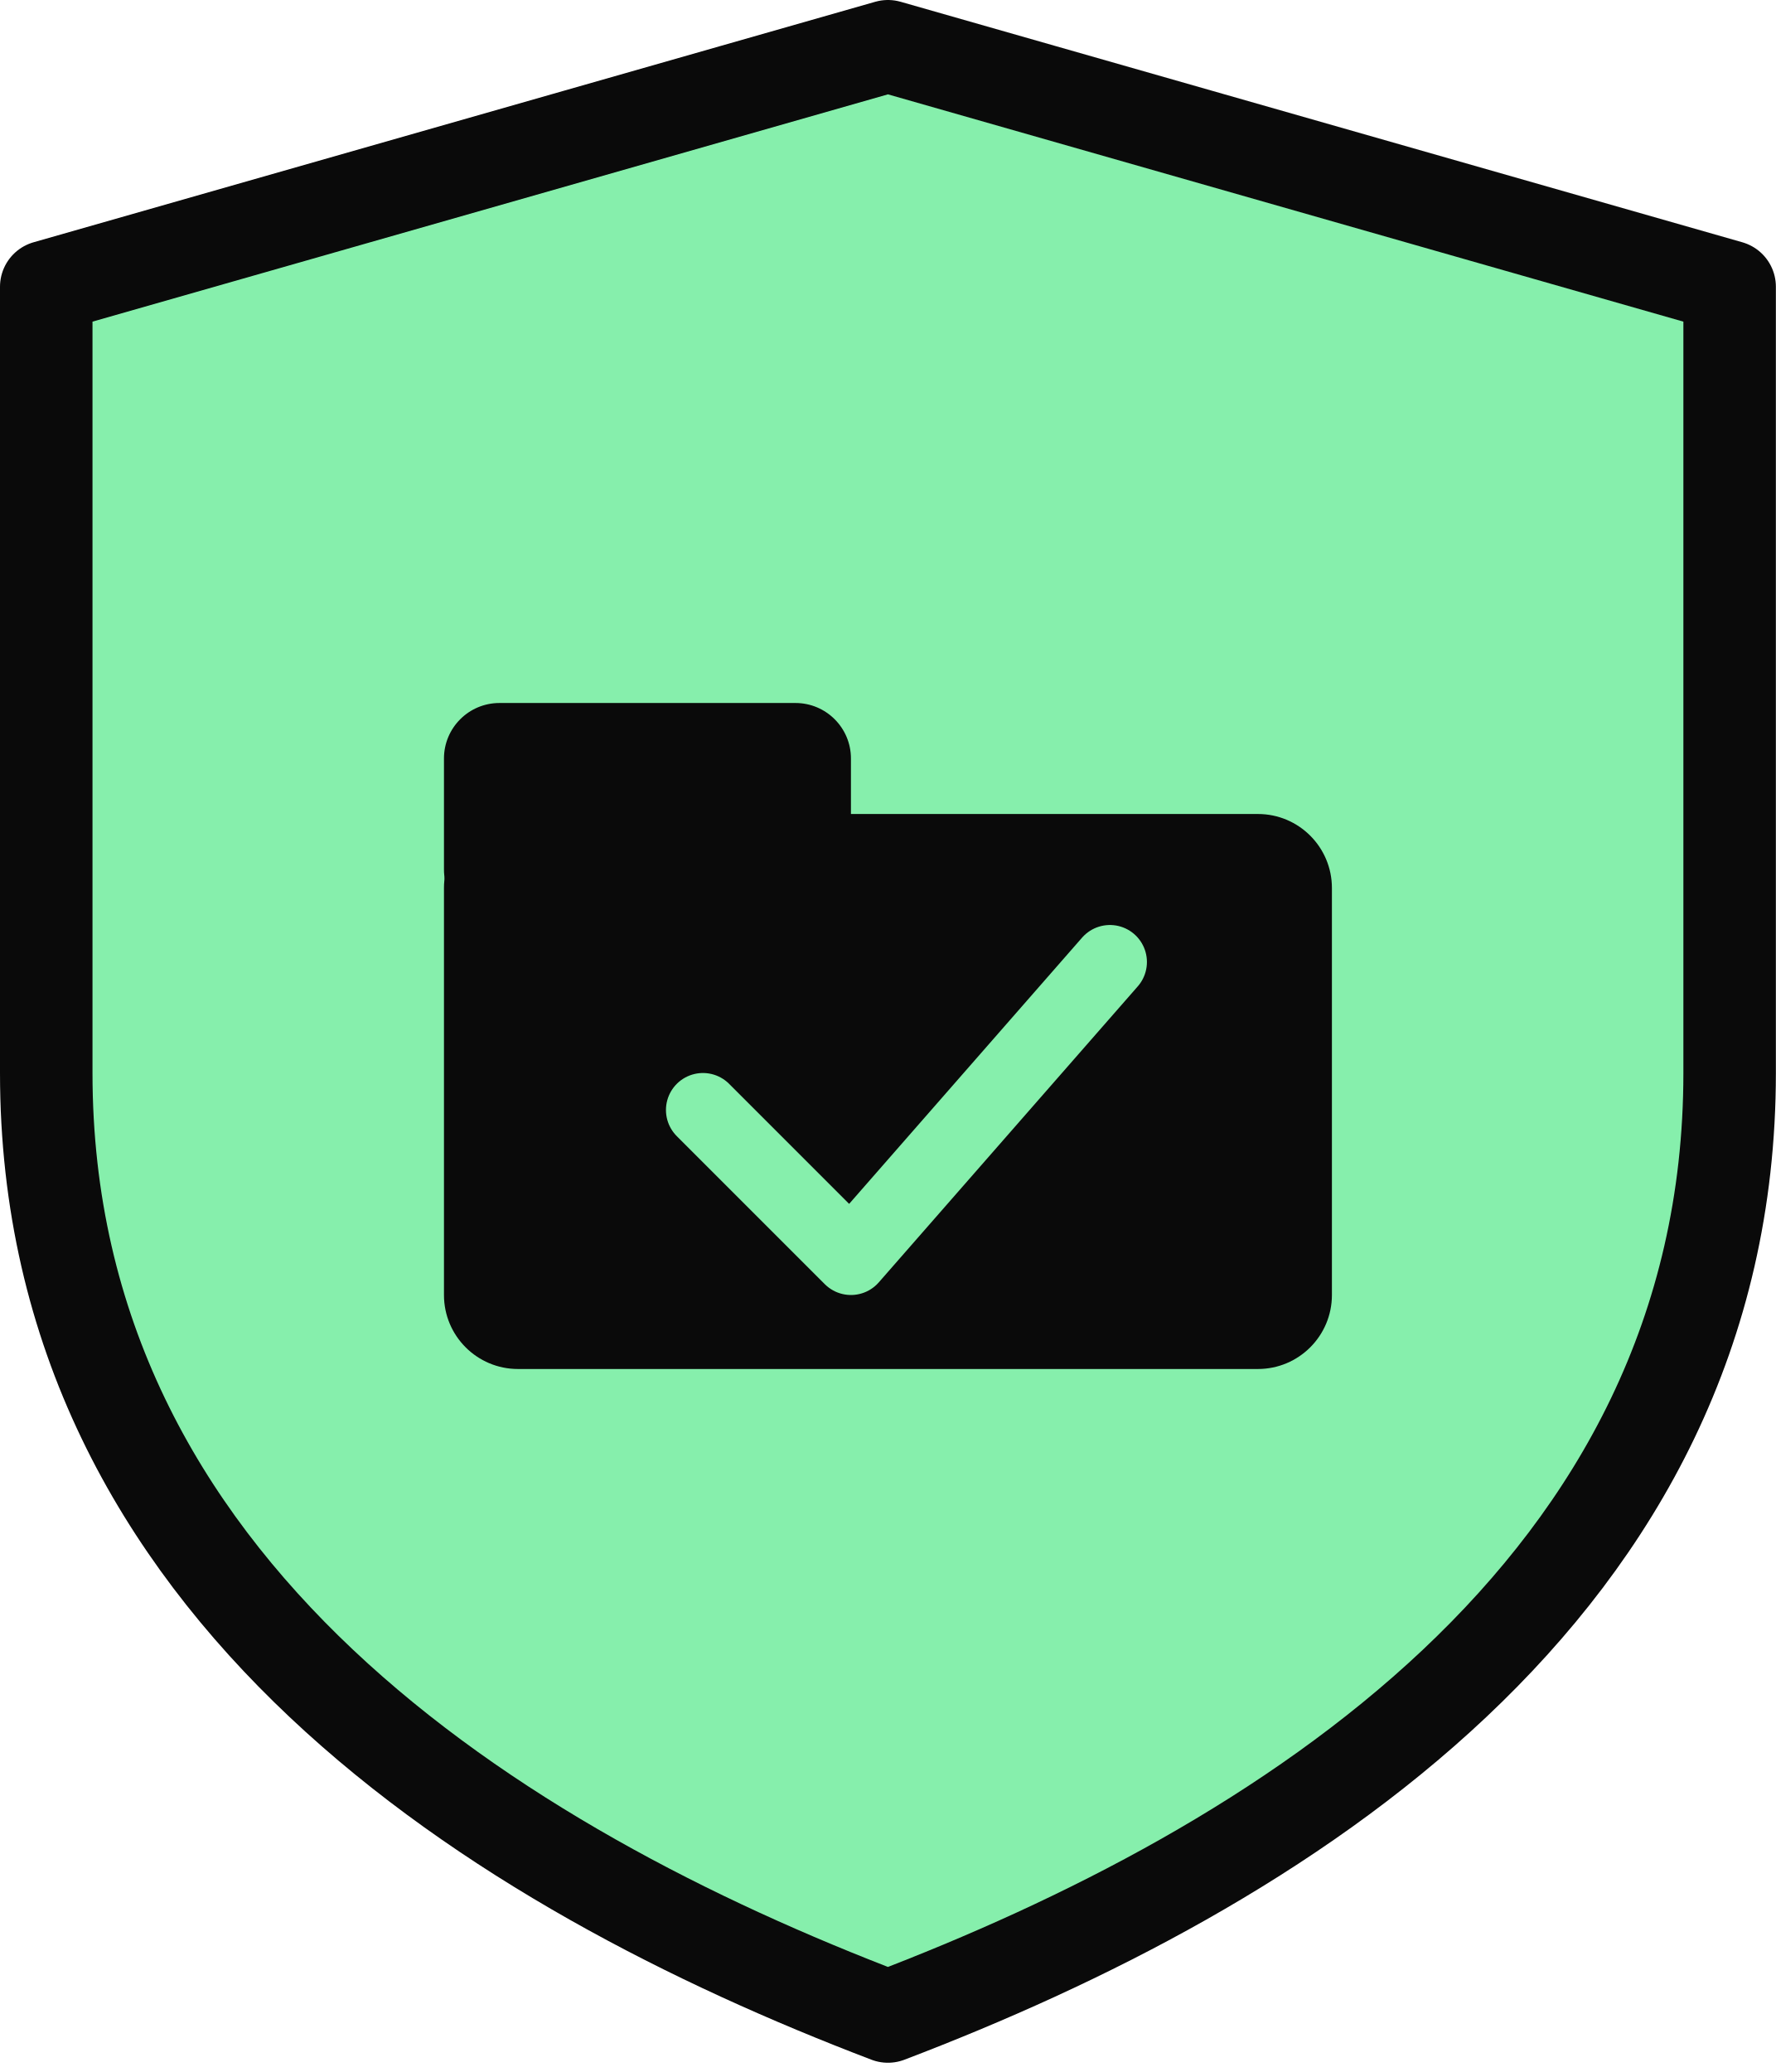
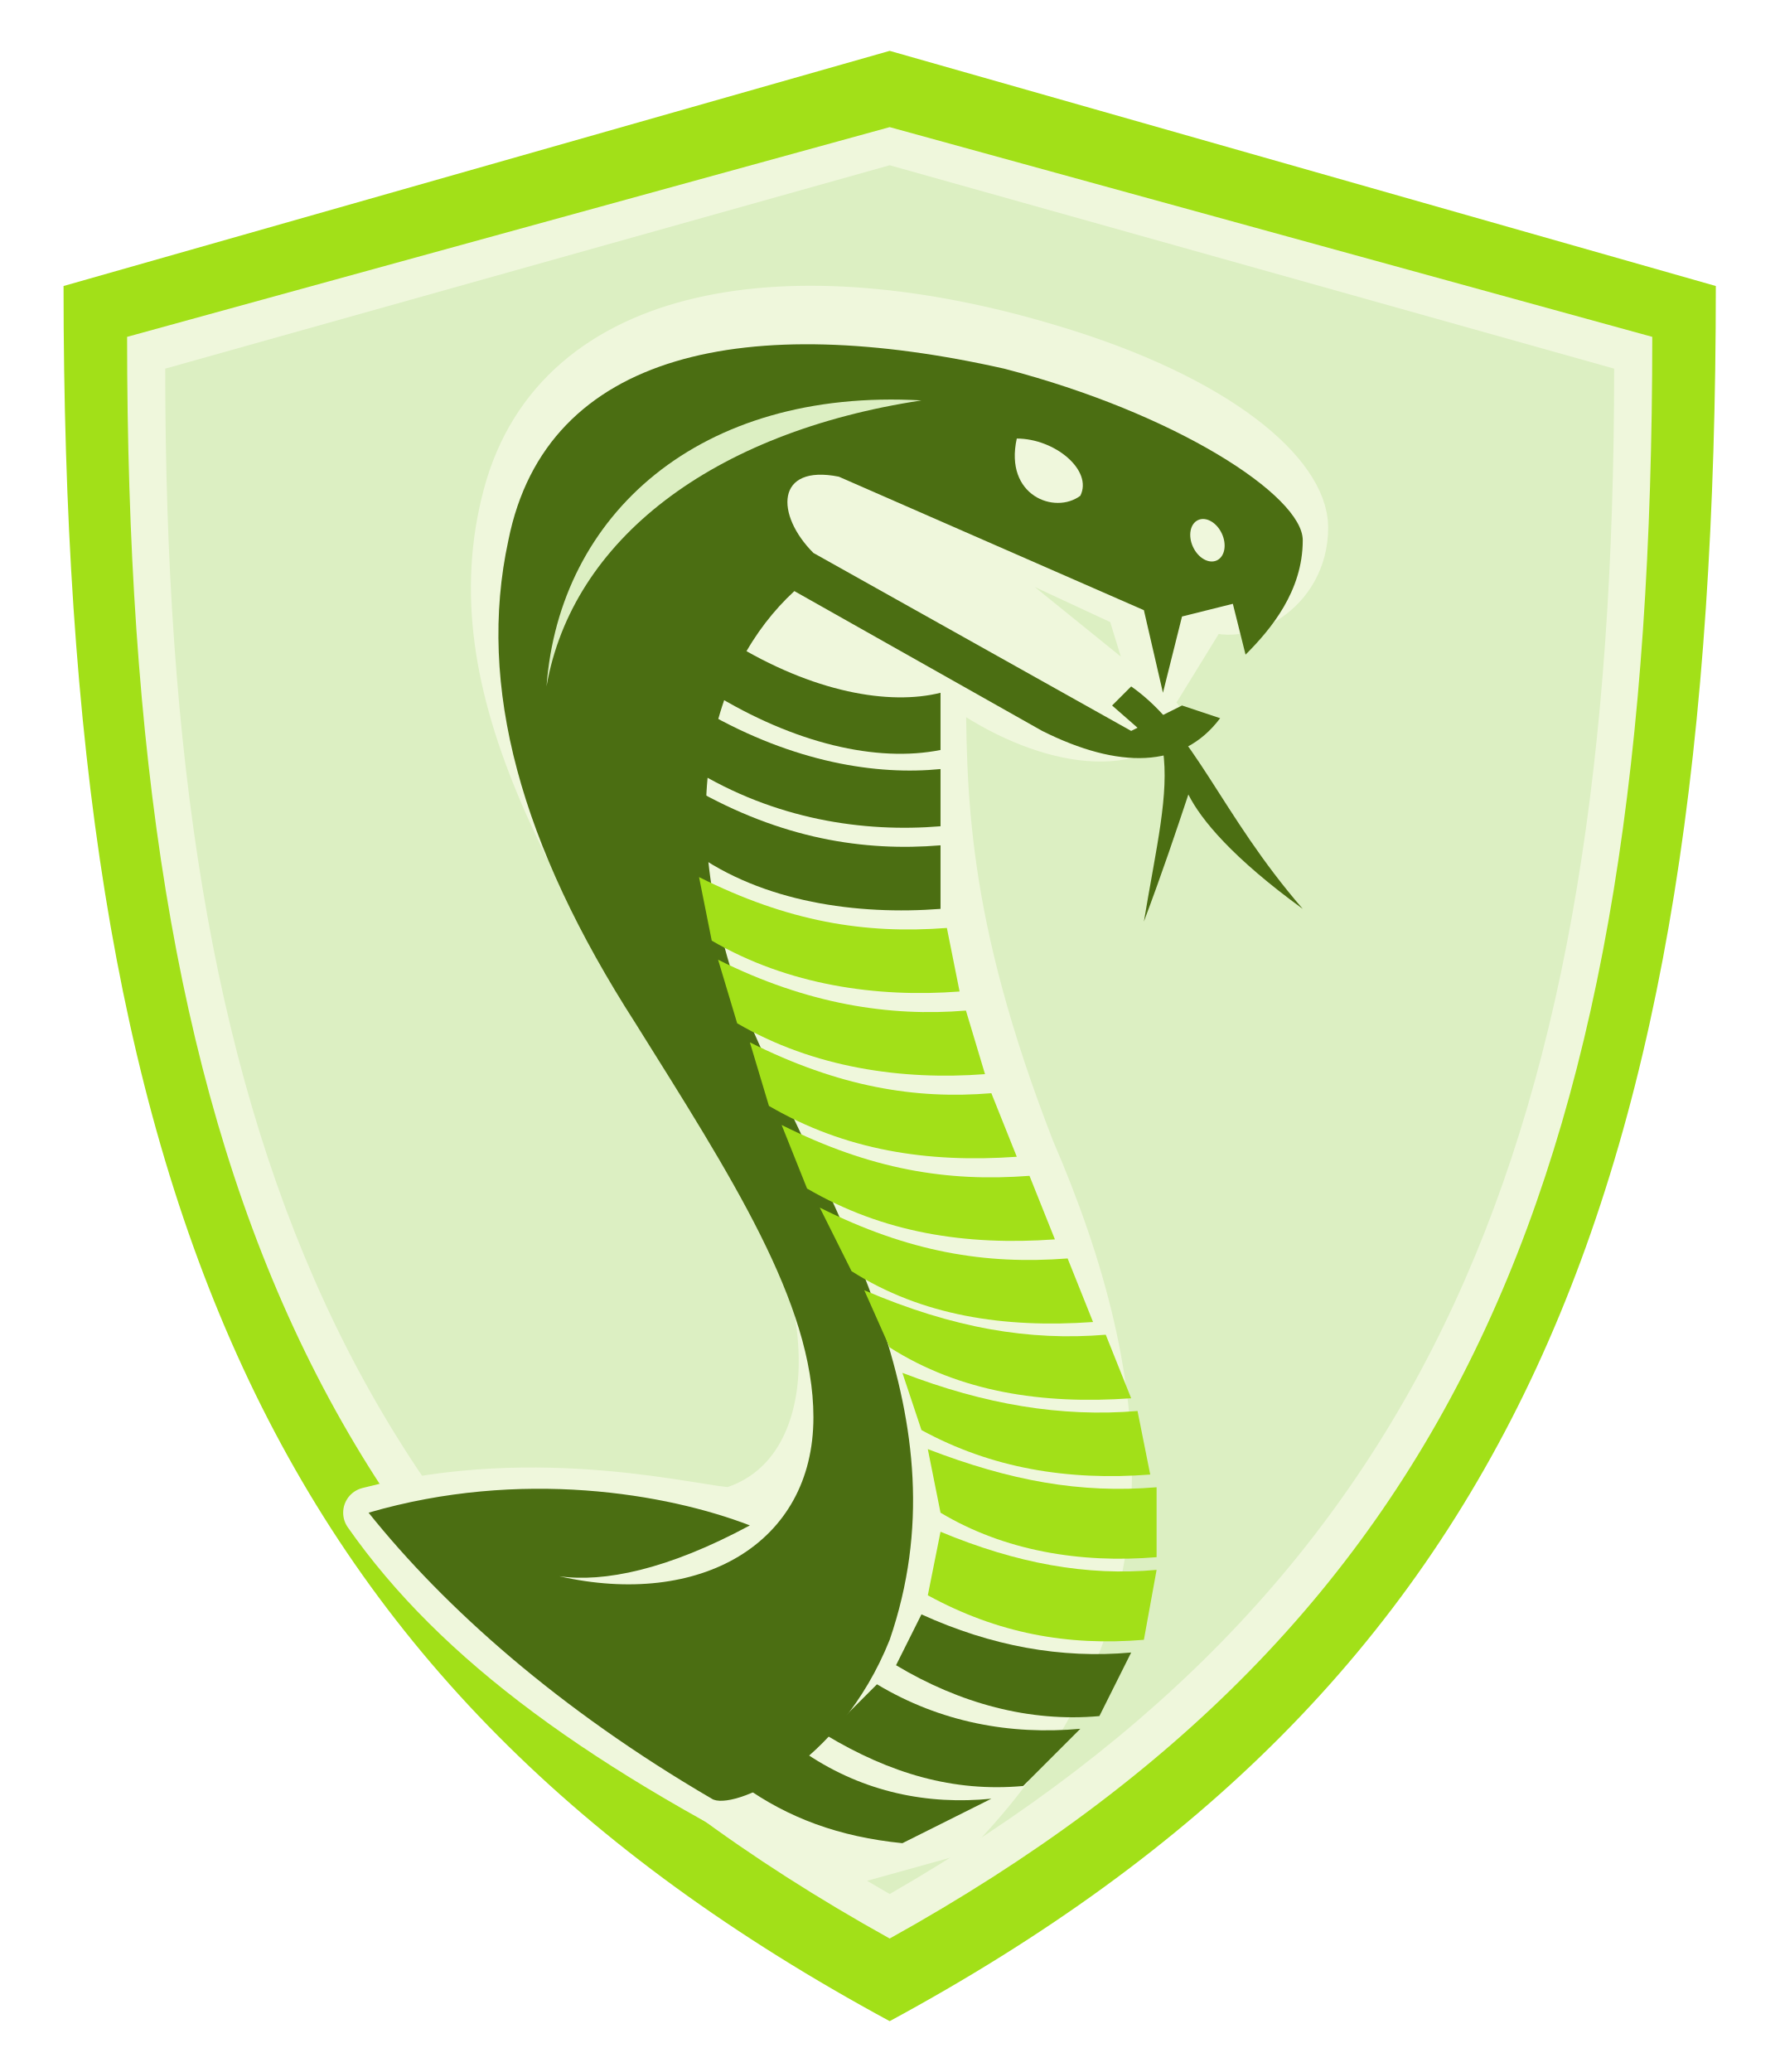
- <svg xmlns="http://www.w3.org/2000/svg" viewBox="0 0 96 112" width="96" height="112" role="img" aria-label="ShareGuard">
-   <path d="M2.5 15.5 L48 2.5 L93.5 15.5 V58 C93.5 86 69 101 48 109 C27 101 2.5 86 2.5 58 Z" fill="#86efac" stroke="#0a0a0a" stroke-width="5" stroke-linejoin="round" />
-   <rect x="24" y="38" width="22" height="12" rx="3" fill="#0a0a0a" />
-   <rect x="24" y="44" width="48" height="30" rx="4" fill="#0a0a0a" />
-   <path d="M38 60 L46 68 L60 52" fill="none" stroke="#86efac" stroke-width="4" stroke-linecap="round" stroke-linejoin="round" />
+ <svg xmlns="http://www.w3.org/2000/svg" viewBox="110 87 280 326" width="280" height="326" role="img" aria-label="ShareGuard">
+   <path d="M 250 95 L 380 132 C 380 275 348 352 250 405 C 152 352 120 275 120 132 Z" fill="#a2e018" />
+   <path d="M 250 107 L 370 140 C 370 270 340 342 250 392 C 160 342 130 270 130 140 Z" fill="#eff7dc" />
+   <path d="M 250 113 L 364 145 C 364 266 335 336 250 385 C 165 336 136 266 136 145 Z" fill="#dcefc2" />
+   <path d="M 168 325 C 195 318 220 325 225 325 C 242 320 245 295 230 270 C 200 225 182 195 190 165 C 198 135 235 130 275 142 C 302 150 315 162 315 170 C 315 180 305 185 300 182 L 292 195 L 288 182 L 245 162 L 292 200 C 285 206 270 202 258 192 C 258 212 258 232 272 268 C 288 305 292 342 260 375 L 242 380 C 205 362 182 345 168 325 Z" fill="#eff7dc" stroke="#eff7dc" stroke-width="8" stroke-linejoin="round" />
+   <path d="M 168 325 C 192 318 215 322 228 327 C 215 334 205 336 198 335 C 220 340 238 330 238 310 C 238 292 225 272 210 248 C 192 220 185 195 190 172 C 196 142 228 136 268 145 C 295 152 315 165 315 172 C 315 180 310 186 306 190 L 304 182 L 296 184 L 293 196 L 290 183 L 242 162 C 232 160 232 168 238 174 L 288 202 L 296 198 L 302 200 C 296 208 286 208 274 202 L 235 180 C 222 192 215 215 228 248 C 242 280 262 310 250 345 C 242 365 225 372 222 370 C 198 356 180 340 168 325 Z" fill="#4b6e12" />
+   <path d="M 255 150 C 220 148 198 168 196 195 C 200 172 222 155 255 150 Z" fill="#dcefc2" />
+   <path d="M 270 156 C 276 156 282 161 280 165 C 276 168 268 165 270 156 Z" fill="#eff7dc" />
+   <ellipse cx="300" cy="172" rx="2.5" ry="3.5" transform="rotate(-25 300 172)" fill="#eff7dc" />
+   <path d="M 288 195 C 298 202 302 215 315 230 C 304 222 299 216 297 212 C 295 218 293 224 290 232 C 292 220 294 212 293 205 L 285 198 Z" fill="#4b6e12" />
+   <g fill="#4b6e12">
+     <path d="M 225 188 C 238 196 250 198 258 196 L 258 205 C 248 207 235 204 222 196 Z" />
+     <path d="M 221 199 C 235 207 248 209 258 208 L 258 217 C 246 218 232 216 219 208 Z" />
+     <path d="M 219 211 C 233 219 246 221 258 220 L 258 230 C 245 231 230 229 219 221 Z" />
+   </g>
+   <g fill="#a2e018">
+     <path d="M 220 225 C 234 232 246 234 259 233 L 261 243 C 248 244 234 242 222 235 Z" />
+     <path d="M 223 238 C 237 245 250 247 262 246 L 265 256 C 252 257 238 255 226 248 Z" />
+     <path d="M 228 251 C 242 258 254 260 266 259 L 270 269 C 256 270 243 268 231 261 Z" />
+     <path d="M 233 264 C 247 271 259 273 272 272 L 276 282 C 262 283 249 281 237 274 Z" />
+     <path d="M 239 277 C 253 284 265 286 278 285 L 282 295 C 268 296 255 294 244 287 Z" />
+     <path d="M 246 290 C 260 296 272 298 284 297 L 288 307 C 274 308 261 306 250 299 Z" />
+     <path d="M 252 303 C 265 308 277 310 289 309 L 291 319 C 278 320 266 318 255 312 Z" />
+     <path d="M 256 315 C 269 320 280 322 292 321 L 292 332 C 280 333 268 331 258 325 Z" />
+     <path d="M 258 328 C 270 333 281 335 292 334 L 290 345 C 278 346 267 344 256 338 Z" />
+   </g>
+   <g fill="#4b6e12">
+     <path d="M 255 341 C 266 346 277 348 288 347 L 283 357 C 272 358 261 355 251 349 Z" />
+     <path d="M 248 352 C 258 358 269 360 280 359 L 271 368 C 260 369 250 366 240 360 Z" />
+     <path d="M 237 363 C 246 369 256 371 266 370 L 252 377 C 242 376 234 373 227 368 Z" />
+   </g>
</svg>
